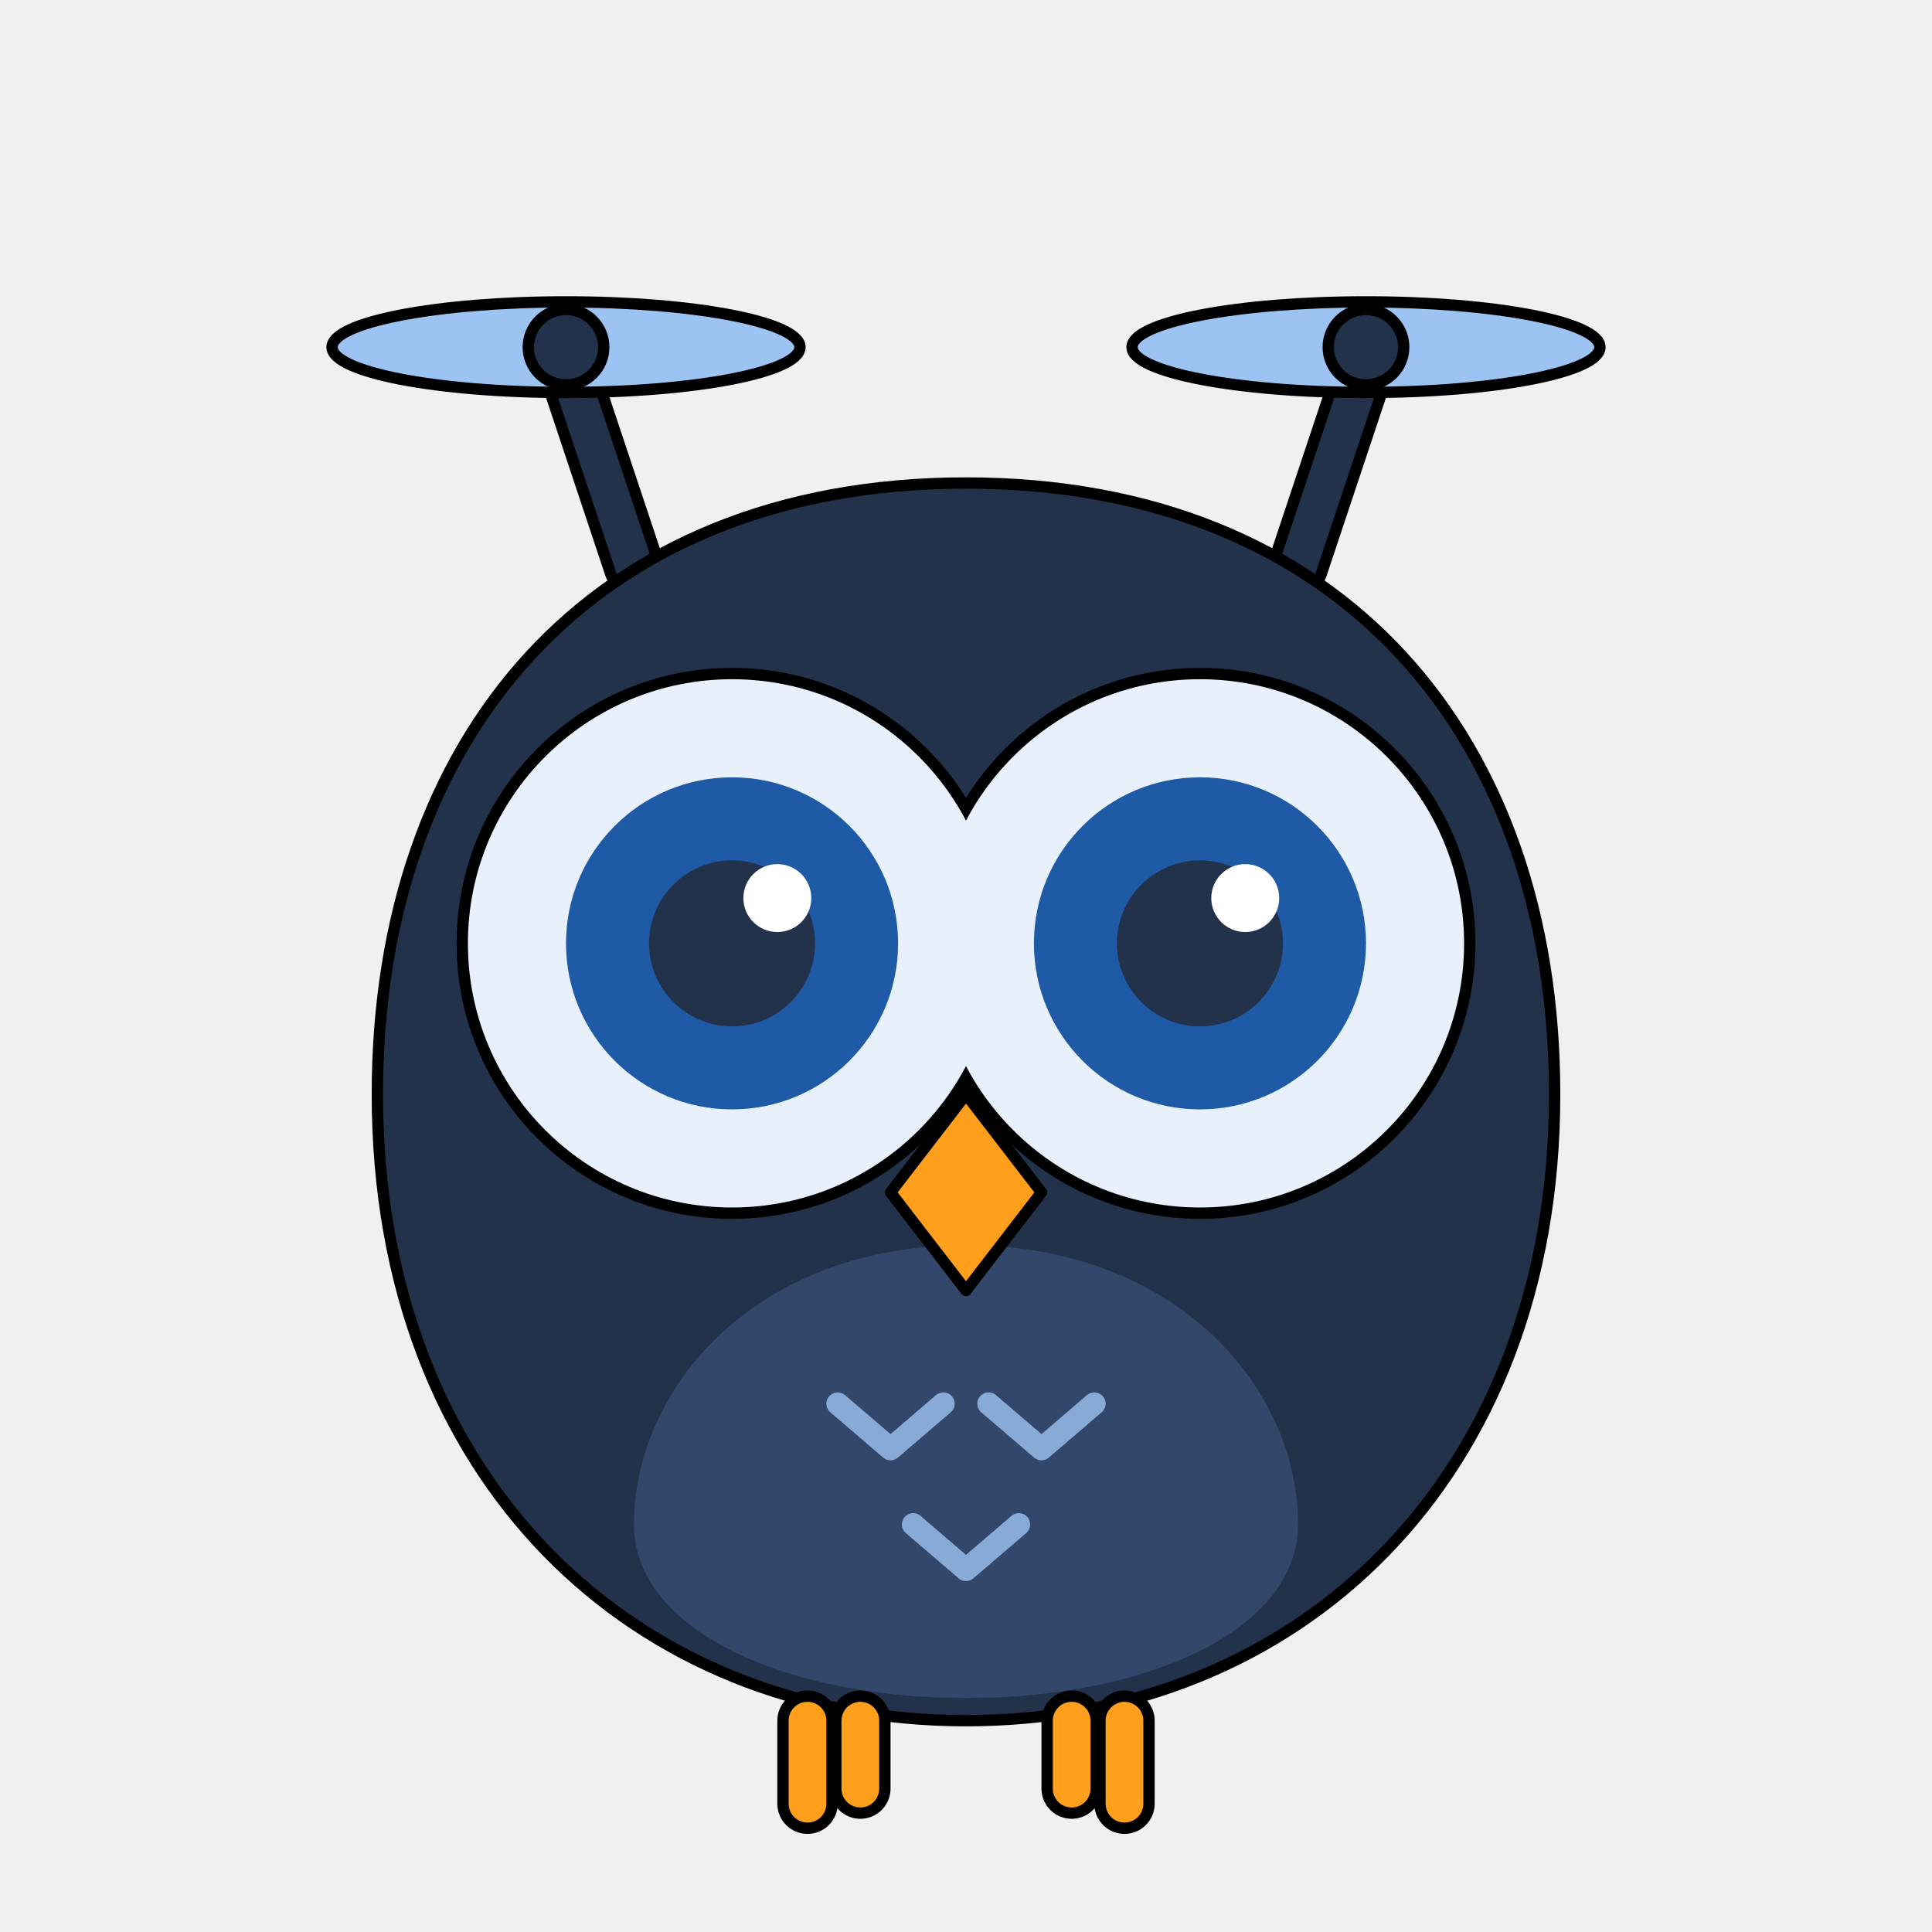
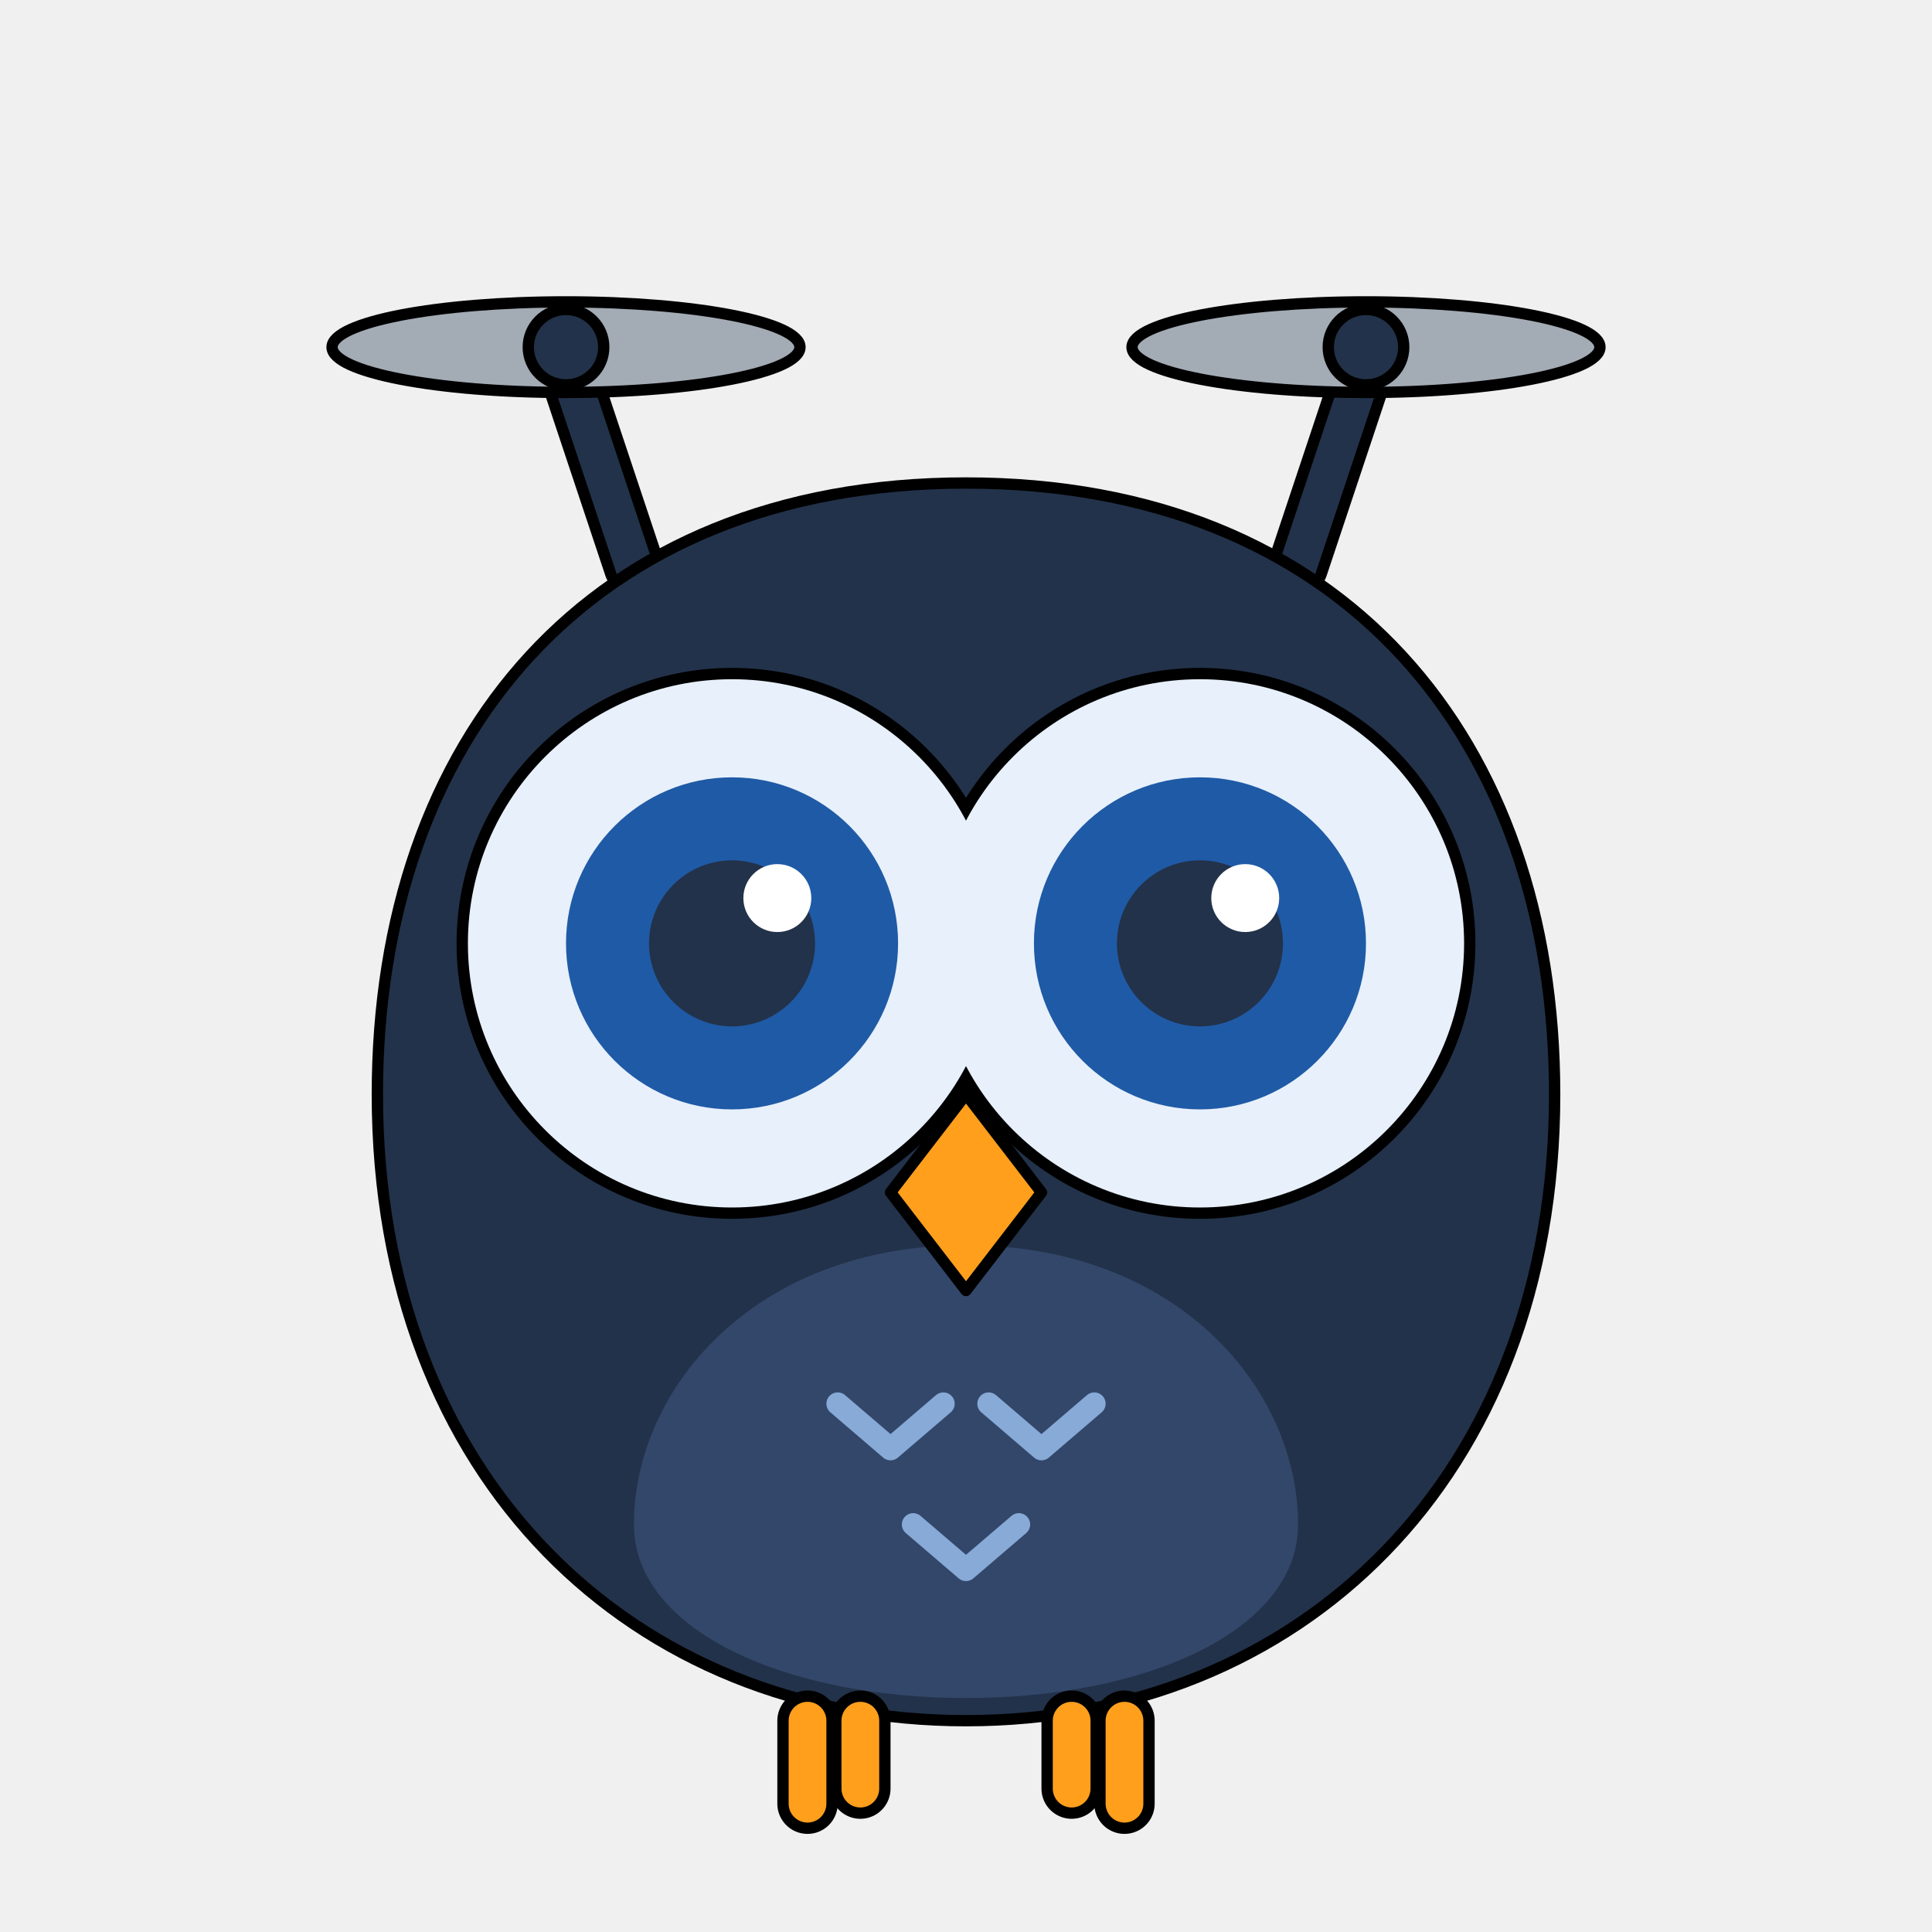
<svg xmlns="http://www.w3.org/2000/svg" viewBox="0 0 512 512" role="img" aria-label="Drone Firmware Analyzer">
  <g stroke-linecap="round">
    <path d="M168 150 L150 96 M344 150 L362 96" stroke="#000" stroke-width="16" />
    <path d="M168 150 L150 96 M344 150 L362 96" stroke="#22324a" stroke-width="10" />
  </g>
-   <g fill="#9cc3f2" stroke="#000" stroke-width="3">
+   <g fill="#a3abb5" stroke="#000" stroke-width="3">
    <ellipse cx="150" cy="92" rx="62" ry="12" />
    <ellipse cx="362" cy="92" rx="62" ry="12" />
  </g>
  <g fill="#22324a" stroke="#000" stroke-width="3">
    <circle cx="150" cy="92" r="10" />
    <circle cx="362" cy="92" r="10" />
  </g>
  <path d="M256 128 C356 128 412 196 412 290 C412 392 344 456 256 456 C168 456 100 392 100 290 C100 196 156 128 256 128 Z" fill="#22324a" stroke="#000" stroke-width="3" />
  <path d="M256 330 C312 330 344 368 344 404 C344 432 304 450 256 450 C208 450 168 432 168 404 C168 368 200 330 256 330 Z" fill="#33476a" />
  <g stroke="#9cc3f2" stroke-width="6" fill="none" stroke-linecap="round" stroke-linejoin="round" opacity="0.8">
    <path d="M222 372 l14 12 l14 -12 M262 372 l14 12 l14 -12 M242 404 l14 12 l14 -12" />
  </g>
  <circle cx="194" cy="250" r="70" fill="none" stroke="#000" stroke-width="6" />
  <circle cx="318" cy="250" r="70" fill="none" stroke="#000" stroke-width="6" />
  <circle cx="194" cy="250" r="70" fill="#e7f0fb" />
  <circle cx="318" cy="250" r="70" fill="#e7f0fb" />
  <circle cx="194" cy="250" r="44" fill="#1f5aa6" />
  <circle cx="318" cy="250" r="44" fill="#1f5aa6" />
  <circle cx="194" cy="250" r="22" fill="#22324a" />
  <circle cx="318" cy="250" r="22" fill="#22324a" />
  <circle cx="206" cy="238" r="9" fill="#fff" />
  <circle cx="330" cy="238" r="9" fill="#fff" />
  <path d="M256 290 L276 316 L256 342 L236 316 Z" fill="#ff9f1c" stroke="#000" stroke-width="3" stroke-linejoin="round" />
  <g stroke-linecap="round">
    <path d="M214 456 v22 M228 456 v18 M284 456 v18 M298 456 v22" stroke="#000" stroke-width="16" />
    <path d="M214 456 v22 M228 456 v18 M284 456 v18 M298 456 v22" stroke="#ff9f1c" stroke-width="10" />
  </g>
</svg>
